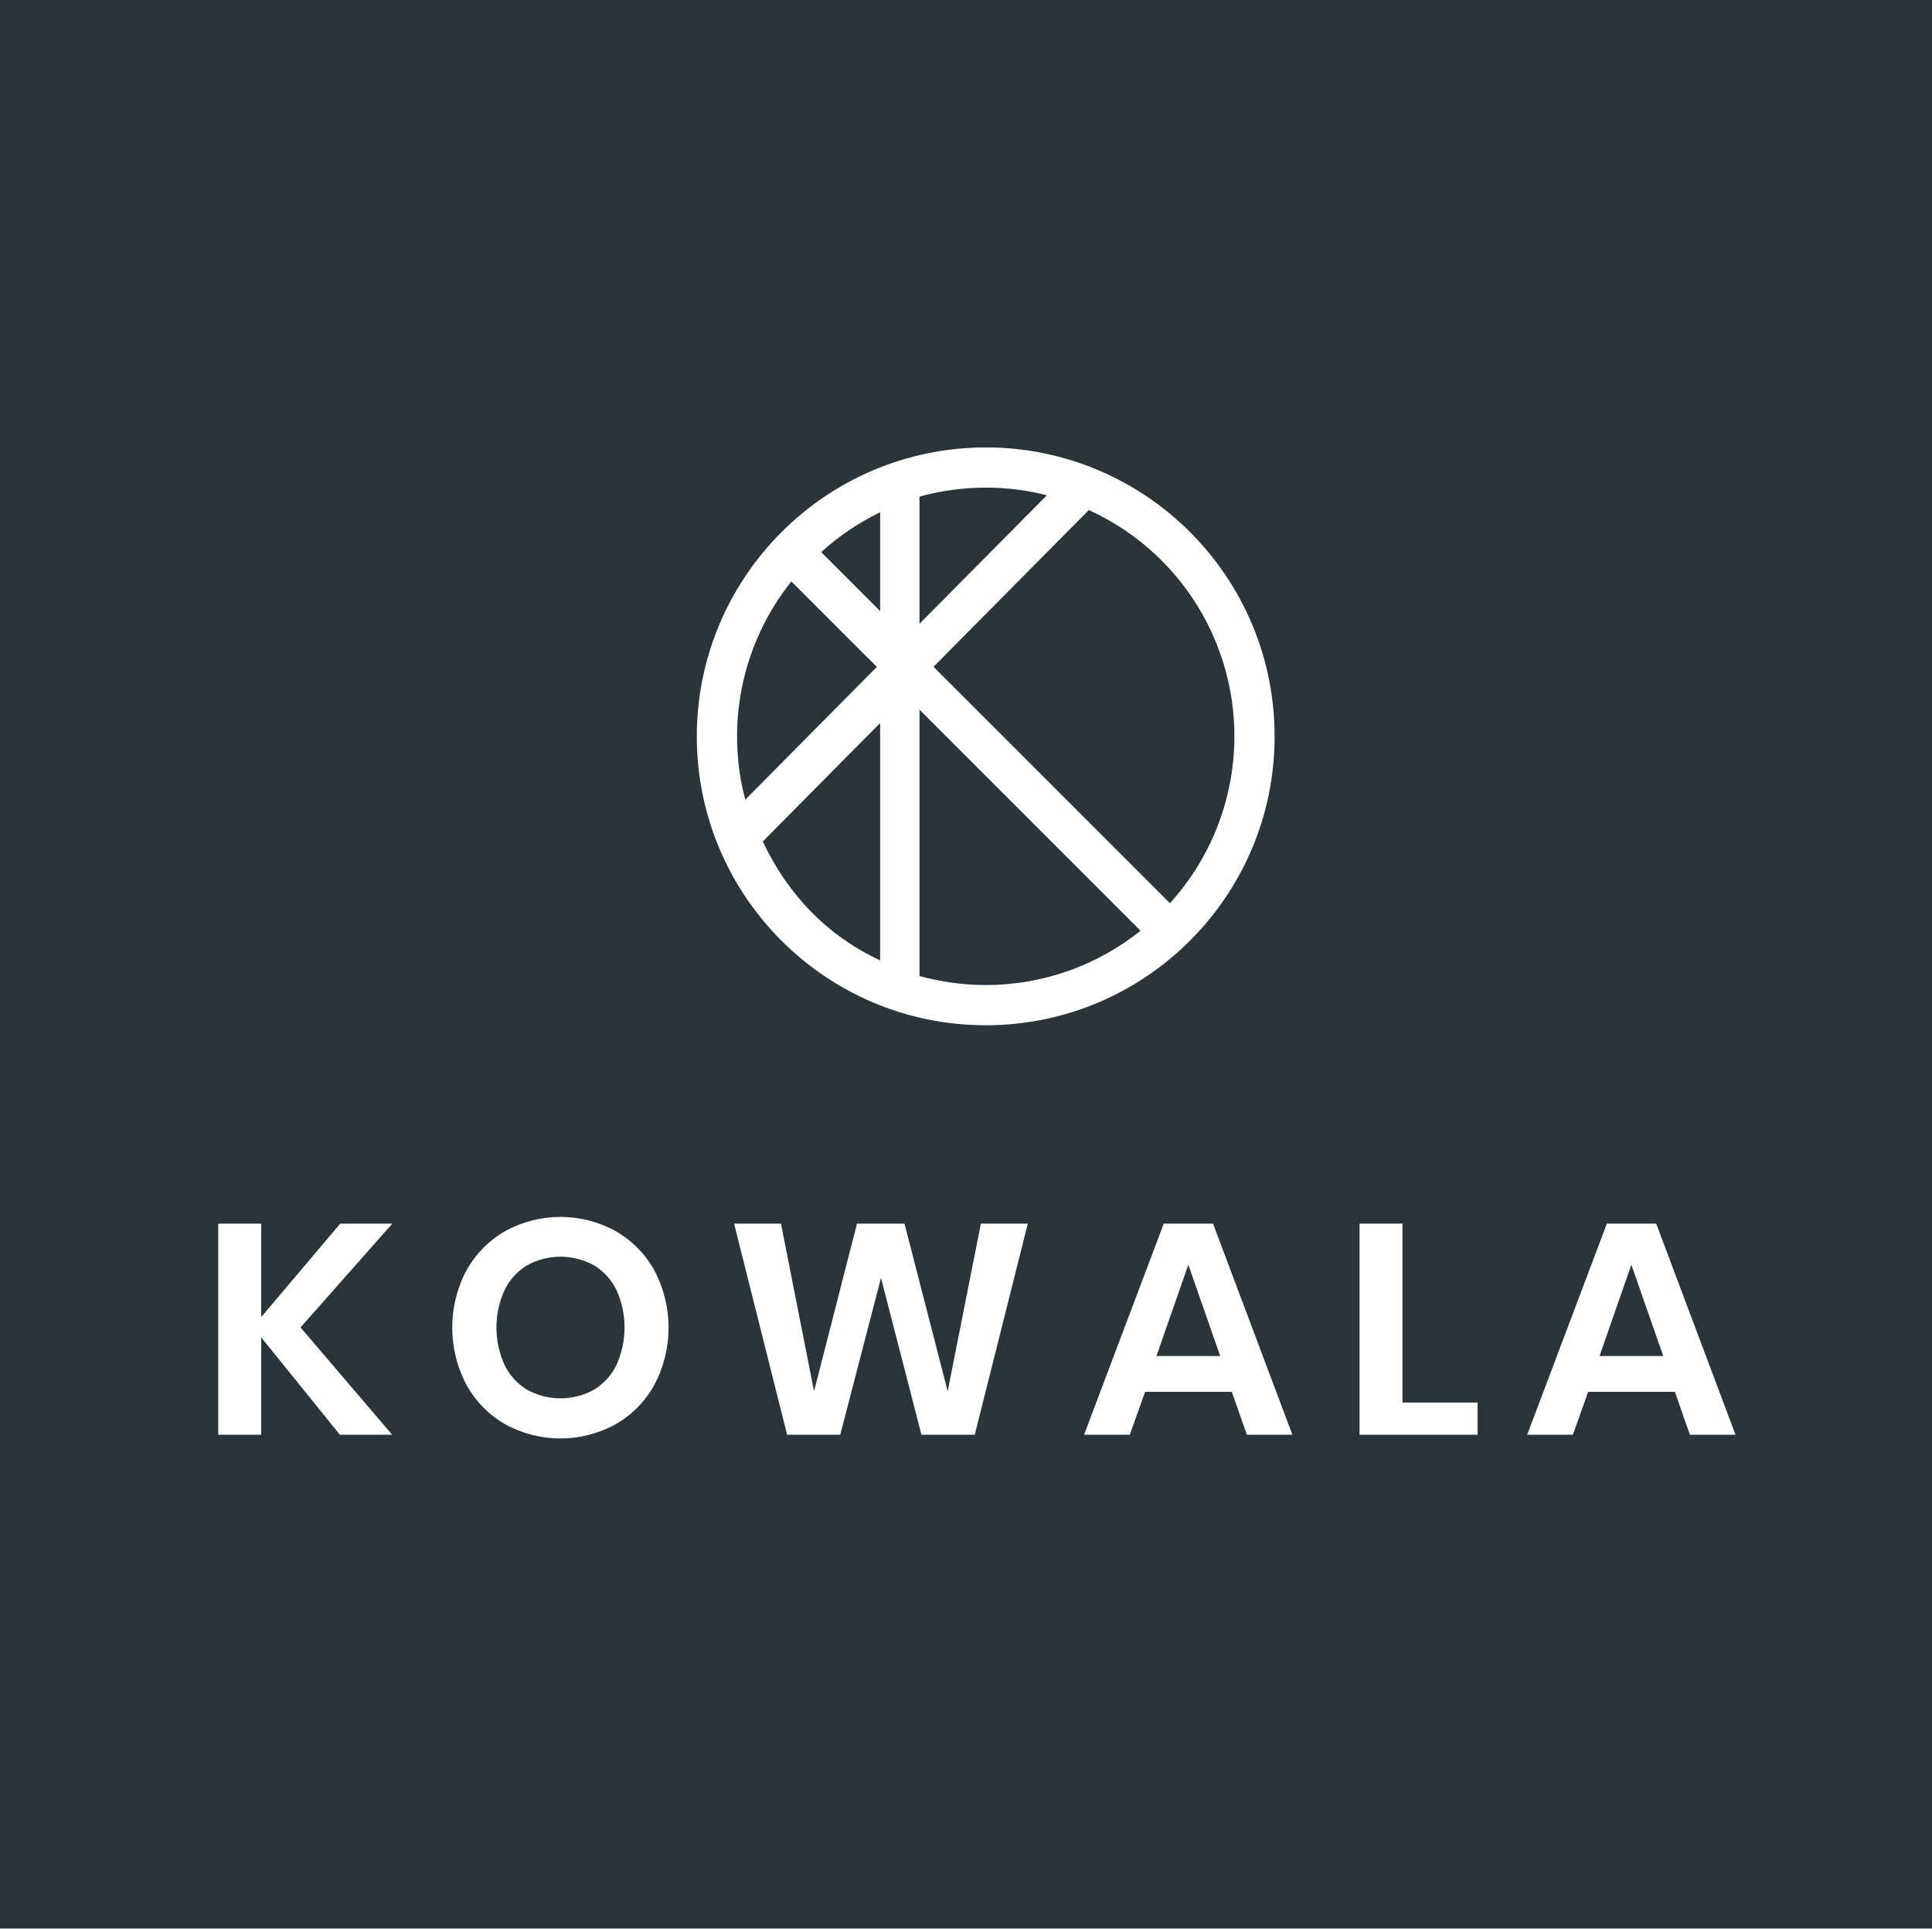
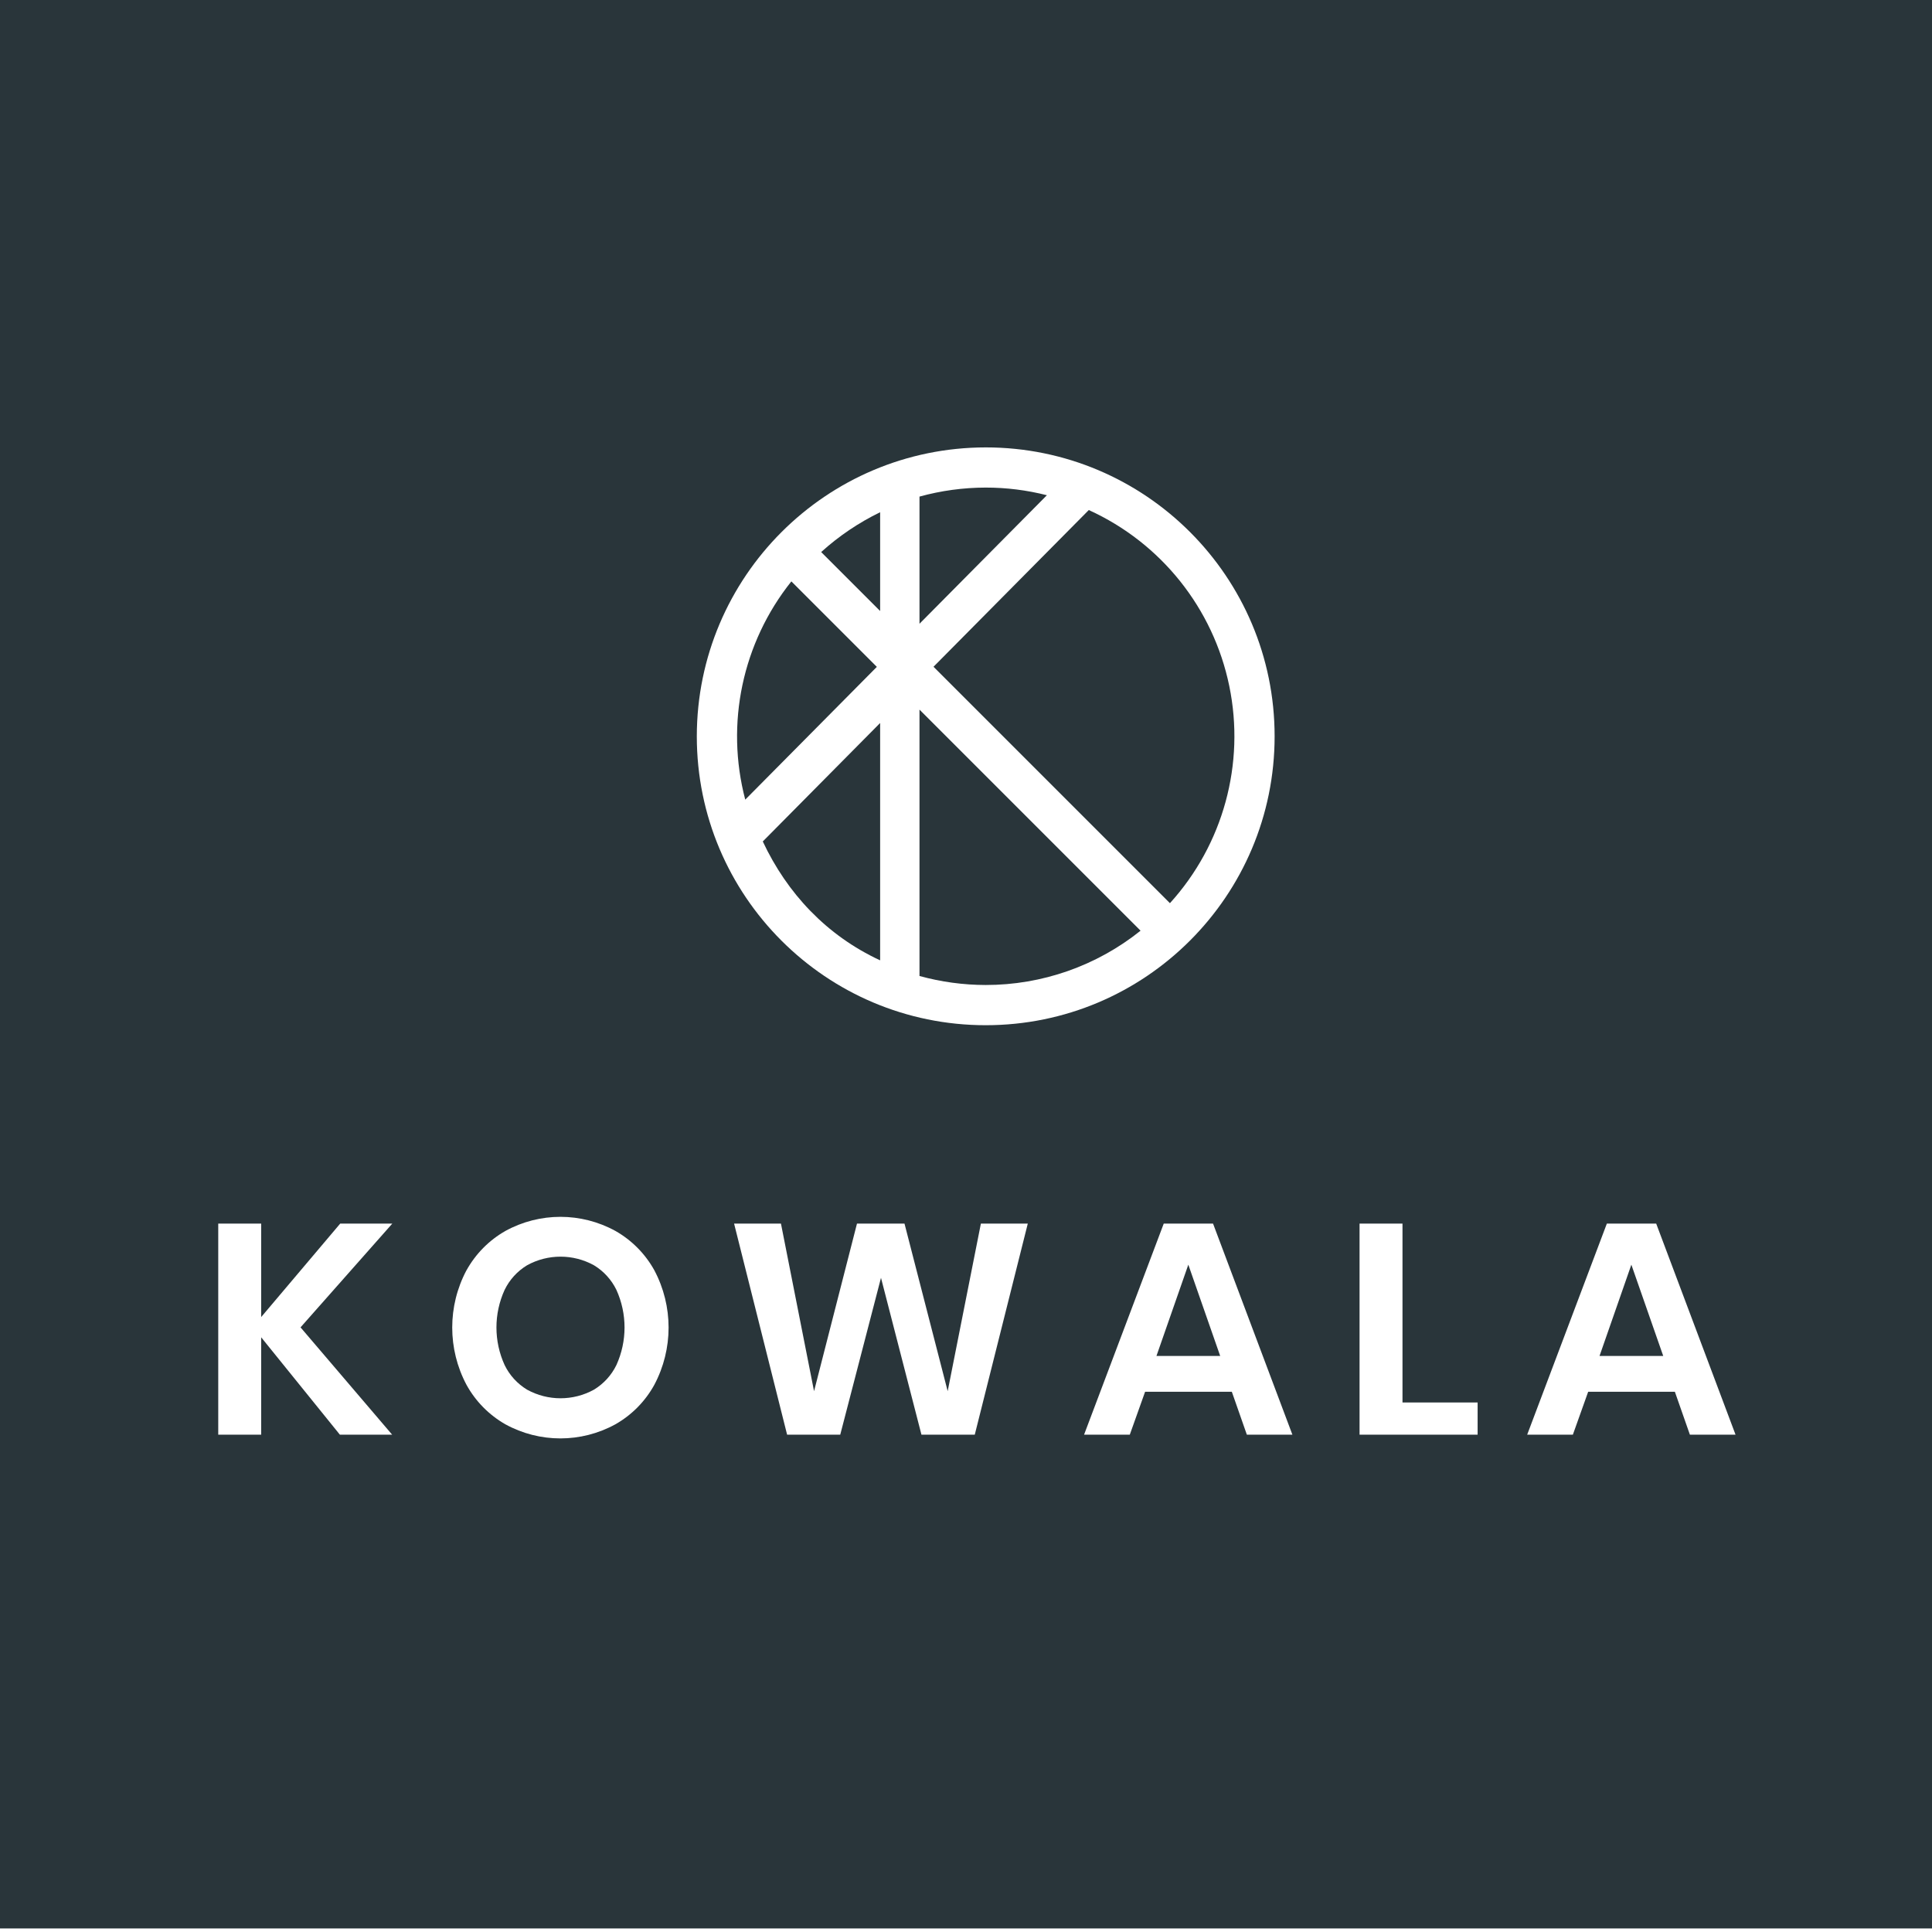
- <svg xmlns="http://www.w3.org/2000/svg" viewBox="0 0 540 539">
+ <svg xmlns="http://www.w3.org/2000/svg" viewBox="0 0 540 540">
  <defs>
    <style>.cls-1{fill:#29353a;}</style>
  </defs>
  <g id="Layer_2" data-name="Layer 2">
    <g id="Layer_1-2" data-name="Layer 1">
      <path class="cls-1" d="M213.2,235.19C220,249.67,231,261.46,246,268.42V202.08Z" />
      <polygon class="cls-1" points="323.23 379 341.05 379 332.14 353.48 323.23 379" />
      <polygon class="cls-1" points="455.97 353.48 447.07 379 464.88 379 455.97 353.48" />
      <path class="cls-1" d="M0,539H540V0H0ZM272.45,401h-14.9l-11.31-43.85L234.85,401H220l-14.82-59h13.1l9.25,46.84,12-46.84h13.28l12.07,46.84L274.16,342h13.11Zm176.67-59h13.79l22.18,59H472.33l-4.2-12H443.9l-4.28,12H426.85ZM380,342h12v50h21v9H380Zm-31.5,59-4.2-12H320.06l-4.28,12H303l22.27-59h13.78l22.18,59Zm-73-275.95a80.75,80.75,0,1,1-80.74,80.75A80.83,80.83,0,0,1,275.52,125.05Zm-145.11,230a28.61,28.61,0,0,1,10.88-11,31.95,31.95,0,0,1,30.74,0,28.54,28.54,0,0,1,10.88,11,34.13,34.13,0,0,1,0,32A28.47,28.47,0,0,1,172,398.1a31.95,31.95,0,0,1-30.74,0,28.54,28.54,0,0,1-10.88-11.05,34.13,34.13,0,0,1,0-32ZM61,342H73v26.12L95.09,342h14.56L84,371l25.61,30H95L73,373.78V401H61Z" />
      <path class="cls-1" d="M246,143.17a70.55,70.55,0,0,0-16.48,11.13L246,170.78Z" />
      <path class="cls-1" d="M221.19,162.5a69.42,69.42,0,0,0-12.89,61l36.78-37.11Z" />
      <path class="cls-1" d="M147.33,388.42a19.35,19.35,0,0,0,18.67,0,16.44,16.44,0,0,0,6.29-6.89,25.4,25.4,0,0,0,0-21,16.44,16.44,0,0,0-6.29-6.89,19.35,19.35,0,0,0-18.67,0,16.37,16.37,0,0,0-6.29,6.89,25.29,25.29,0,0,0,0,21A16.37,16.37,0,0,0,147.33,388.42Z" />
      <path class="cls-1" d="M292.61,138.42a69,69,0,0,0-17.11-2.14A69.87,69.87,0,0,0,257,138.8v35.54Z" />
      <path class="cls-1" d="M327,252.44a69.44,69.44,0,0,0-22.68-109.88l-43.4,43.8Z" />
      <path class="cls-1" d="M257,272.79a70,70,0,0,0,18.51,2.52,69.16,69.16,0,0,0,43.28-15.18L257,198.34Z" />
    </g>
  </g>
</svg>
